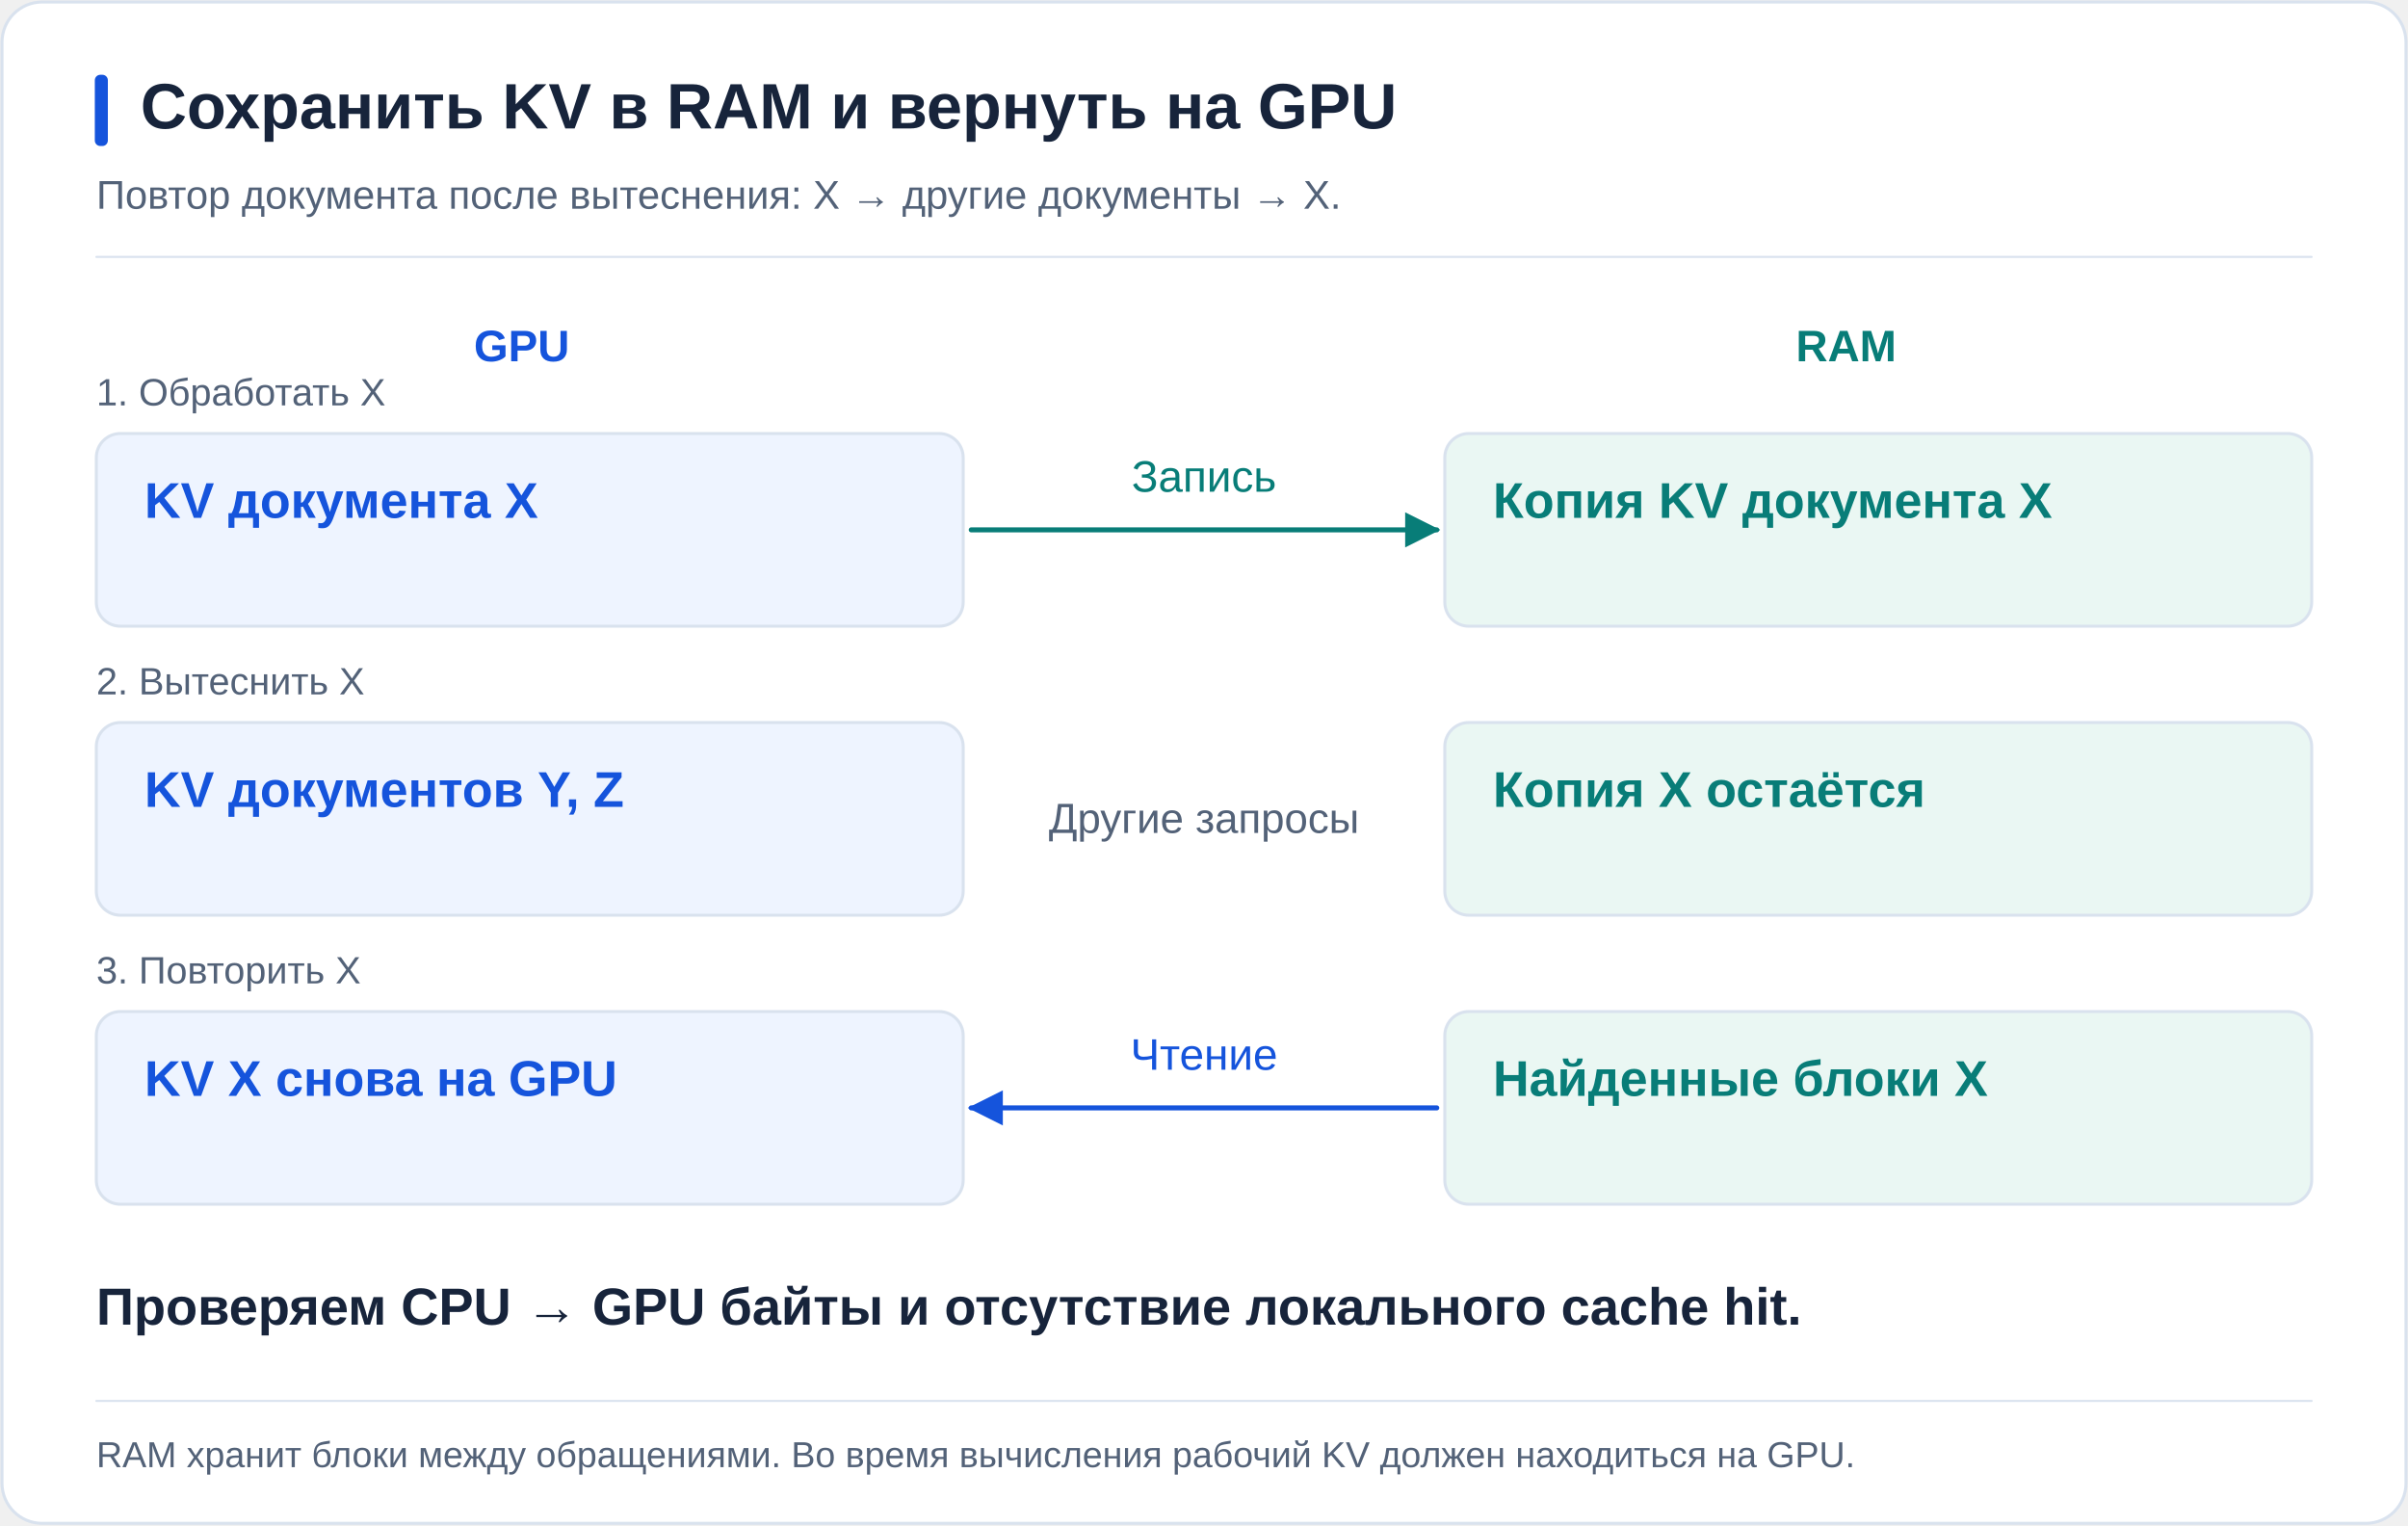
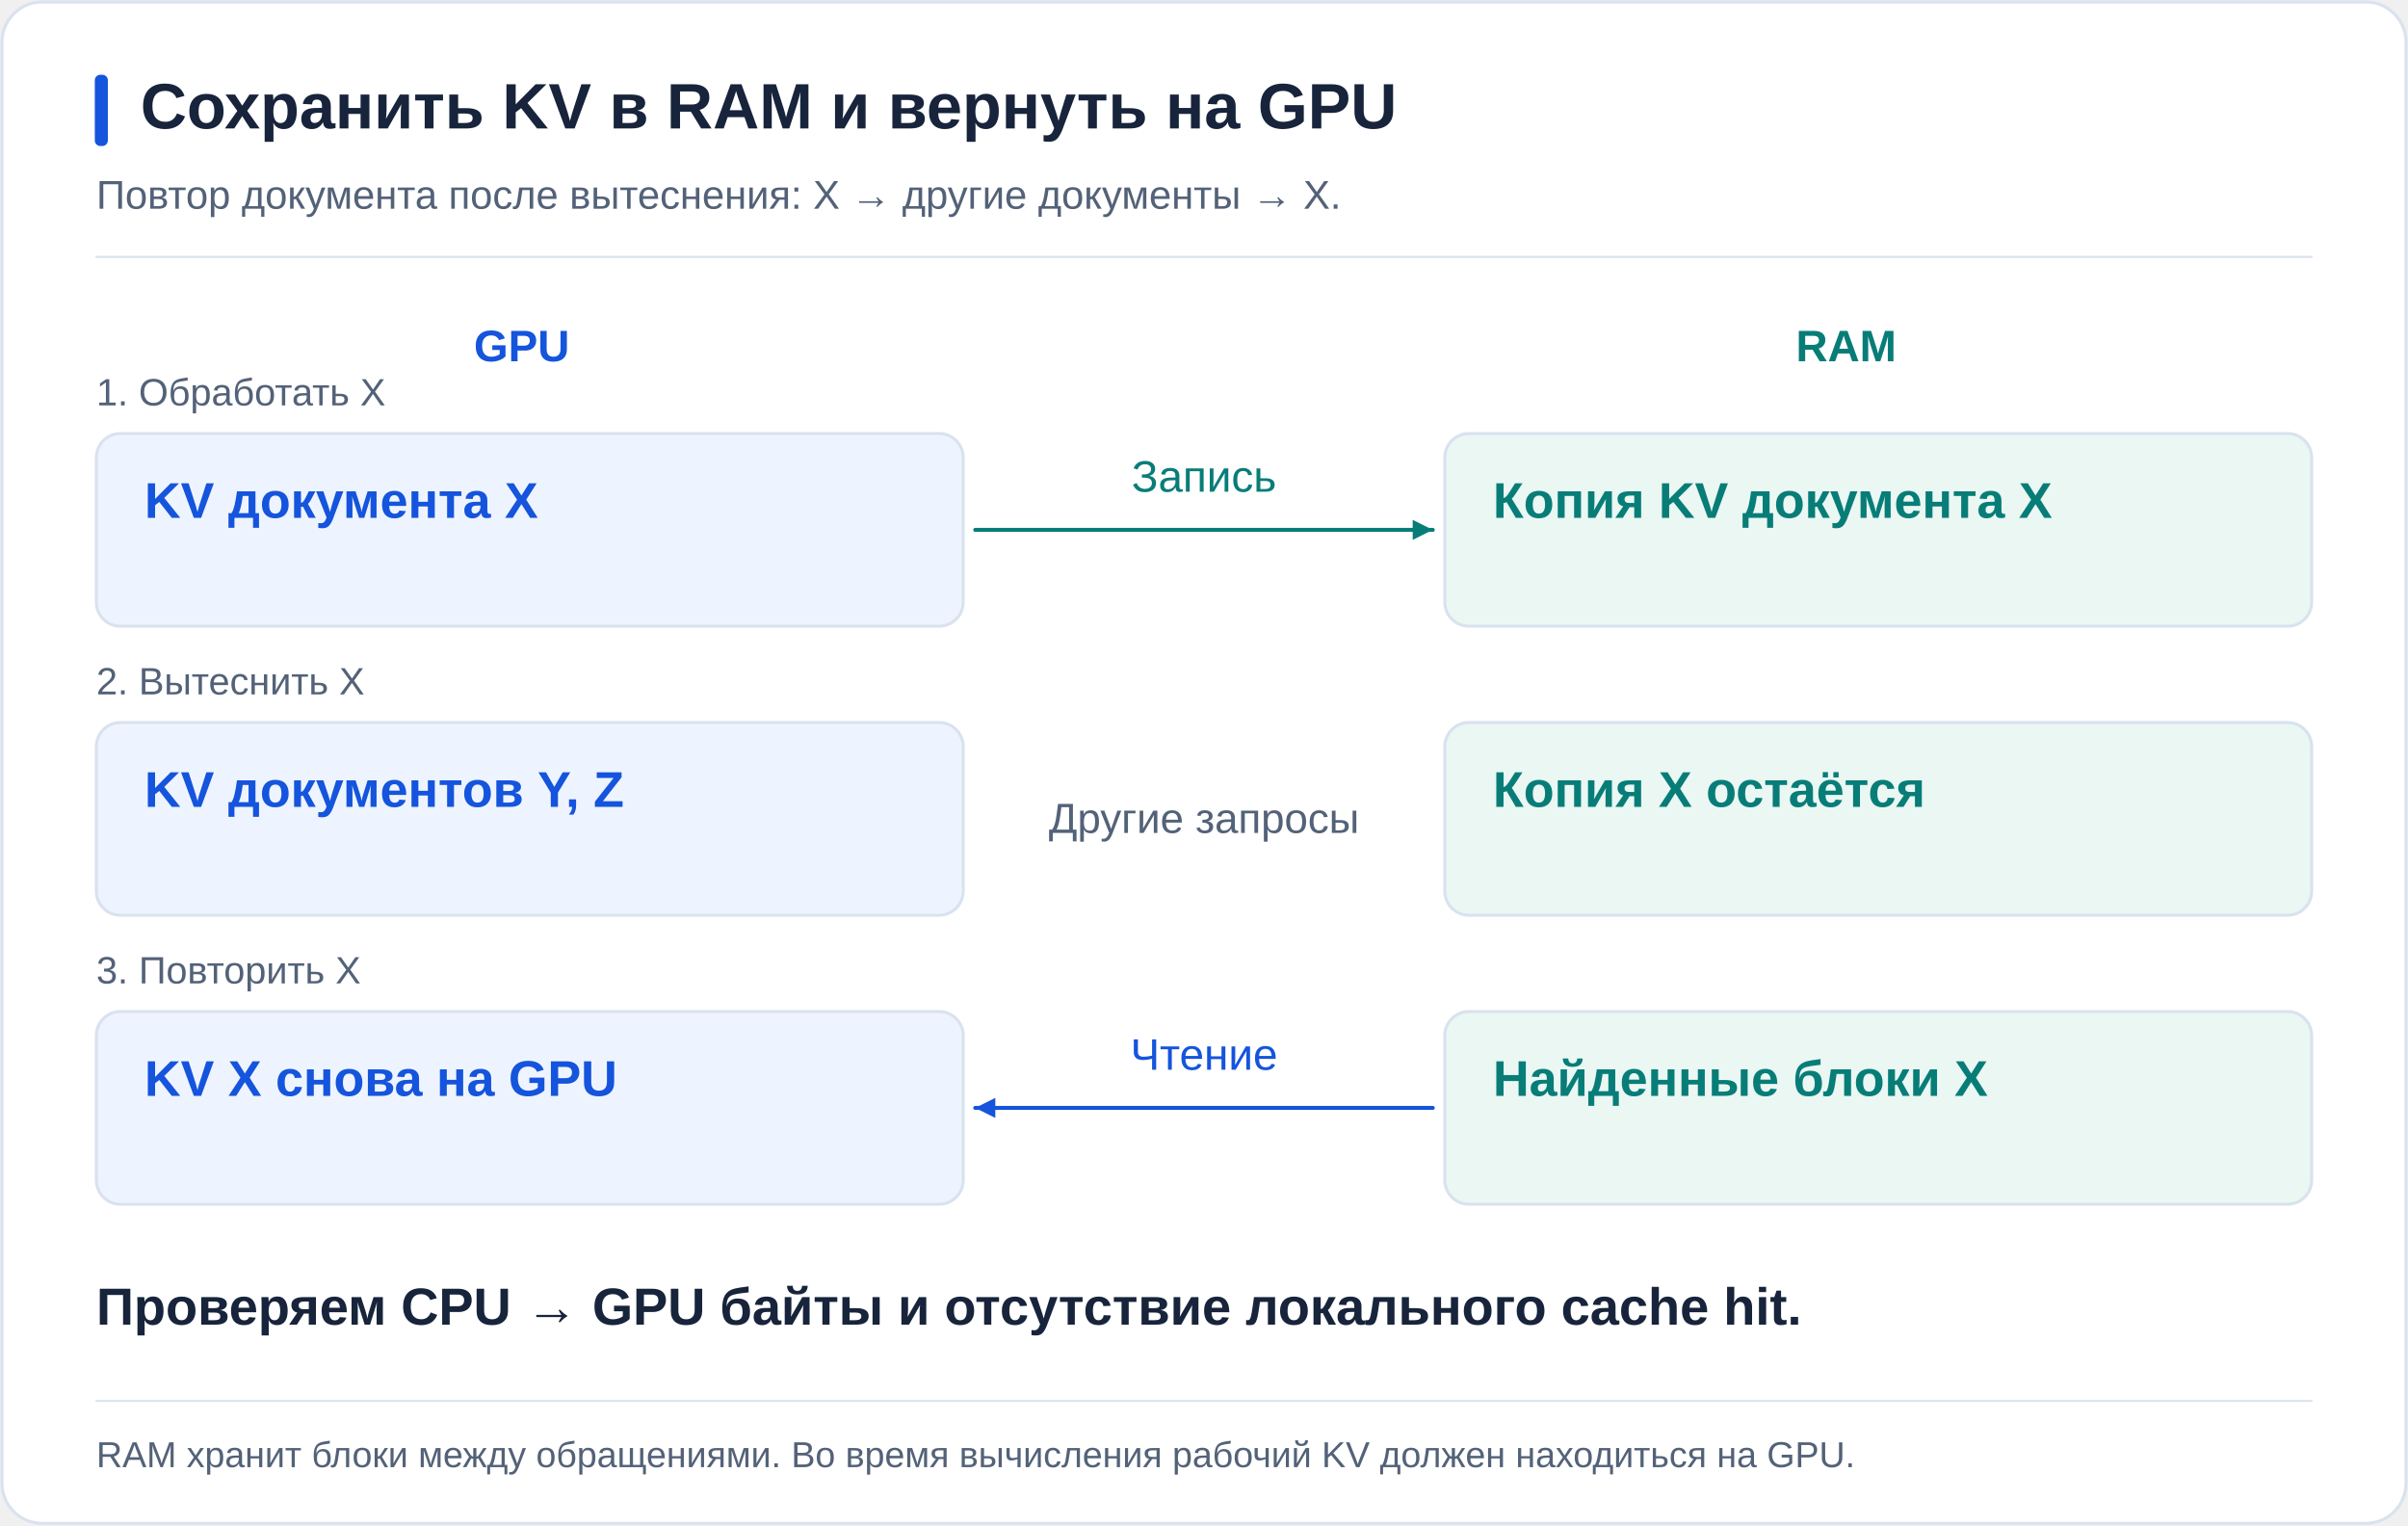
<svg xmlns="http://www.w3.org/2000/svg" width="1200" height="760" viewBox="0 0 1200 760" role="img" aria-labelledby="title desc" data-design="hardfest-v2">
  <defs>
-     <marker id="arrow" viewBox="0 0 10 10" refX="9" refY="5" markerWidth="7" markerHeight="7" orient="auto-start-reverse">
-       <path d="M0 0 10 5 0 10Z" fill="context-stroke" />
+     <marker id="arrow-1554dc" viewBox="0 0 10 10" refX="10" refY="5" markerWidth="10" markerHeight="10" markerUnits="userSpaceOnUse" orient="auto">
+       <path d="M0 0 L10 5 L0 10 Z" fill="#1554dc" />
+     </marker>
+     <marker id="arrow-087d78" viewBox="0 0 10 10" refX="10" refY="5" markerWidth="10" markerHeight="10" markerUnits="userSpaceOnUse" orient="auto">
+       <path d="M0 0 L10 5 L0 10 Z" fill="#087d78" />
+     </marker>
+     <marker id="arrow-7041b8" viewBox="0 0 10 10" refX="10" refY="5" markerWidth="10" markerHeight="10" markerUnits="userSpaceOnUse" orient="auto">
+       <path d="M0 0 L10 5 L0 10 Z" fill="#7041b8" />
+     </marker>
+     <marker id="arrow-536278" viewBox="0 0 10 10" refX="10" refY="5" markerWidth="10" markerHeight="10" markerUnits="userSpaceOnUse" orient="auto">
+       <path d="M0 0 L10 5 L0 10 Z" fill="#536278" />
    </marker>
  </defs>
  <style>text{font-family:Arial,Helvetica,sans-serif;font-variant-numeric:tabular-nums}</style>
  <rect x="1" y="1" width="1198" height="758" rx="20" fill="#ffffff" stroke="#d9e2ee" stroke-width="1.5" />
  <rect x="48" y="38" width="5" height="34" rx="2" fill="#1554dc" stroke="#1554dc" stroke-width="1.5" />
  <text x="70" y="64" font-size="32" fill="#17243b" text-anchor="start" font-weight="700" data-max-width="1082">
    <tspan x="70" dy="0">Сохранить KV в RAM и вернуть на GPU</tspan>
  </text>
  <text x="48" y="104" font-size="20" fill="#536278" text-anchor="start" data-max-width="1104">
    <tspan x="48" dy="0">Повтор документа после вытеснения: X → другие документы → X.</tspan>
  </text>
  <path d="M48 128 H1152" fill="none" stroke="#d9e2ee" stroke-width="1" stroke-linejoin="round" stroke-linecap="round" />
  <text x="260" y="180" font-size="22" fill="#1554dc" text-anchor="middle" font-weight="700">
    <tspan x="260" dy="0">GPU</tspan>
  </text>
  <text x="920" y="180" font-size="22" fill="#087d78" text-anchor="middle" font-weight="700">
    <tspan x="920" dy="0">RAM</tspan>
  </text>
  <text x="48" y="202" font-size="19" fill="#536278" text-anchor="start">
    <tspan x="48" dy="0">1. Обработать X</tspan>
  </text>
-   <rect x="48" y="216" width="432" height="96" rx="12" fill="#eef4ff" stroke="#d9e2ee" stroke-width="1.5" />
+   <rect x="48" y="216" width="432" height="96" rx="12" fill="#eef4ff" stroke="#d9e2ee" stroke-width="1.5" data-node="true" />
  <text x="72" y="258" font-size="25" fill="#1554dc" text-anchor="start" font-weight="700" data-max-width="384">
    <tspan x="72" dy="0">KV документа X</tspan>
  </text>
-   <rect x="720" y="216" width="432" height="96" rx="12" fill="#eaf7f3" stroke="#d9e2ee" stroke-width="1.5" />
+   <rect x="720" y="216" width="432" height="96" rx="12" fill="#eaf7f3" stroke="#d9e2ee" stroke-width="1.5" data-node="true" />
  <text x="744" y="258" font-size="25" fill="#087d78" text-anchor="start" font-weight="700" data-max-width="384">
    <tspan x="744" dy="0">Копия KV документа X</tspan>
  </text>
  <text x="48" y="346" font-size="19" fill="#536278" text-anchor="start">
    <tspan x="48" dy="0">2. Вытеснить X</tspan>
  </text>
-   <rect x="48" y="360" width="432" height="96" rx="12" fill="#eef4ff" stroke="#d9e2ee" stroke-width="1.5" />
+   <rect x="48" y="360" width="432" height="96" rx="12" fill="#eef4ff" stroke="#d9e2ee" stroke-width="1.5" data-node="true" />
  <text x="72" y="402" font-size="25" fill="#1554dc" text-anchor="start" font-weight="700" data-max-width="384">
    <tspan x="72" dy="0">KV документов Y, Z</tspan>
  </text>
-   <rect x="720" y="360" width="432" height="96" rx="12" fill="#eaf7f3" stroke="#d9e2ee" stroke-width="1.5" />
+   <rect x="720" y="360" width="432" height="96" rx="12" fill="#eaf7f3" stroke="#d9e2ee" stroke-width="1.5" data-node="true" />
  <text x="744" y="402" font-size="25" fill="#087d78" text-anchor="start" font-weight="700" data-max-width="384">
    <tspan x="744" dy="0">Копия X остаётся</tspan>
  </text>
  <text x="48" y="490" font-size="19" fill="#536278" text-anchor="start">
    <tspan x="48" dy="0">3. Повторить X</tspan>
  </text>
-   <rect x="48" y="504" width="432" height="96" rx="12" fill="#eef4ff" stroke="#d9e2ee" stroke-width="1.5" />
+   <rect x="48" y="504" width="432" height="96" rx="12" fill="#eef4ff" stroke="#d9e2ee" stroke-width="1.5" data-node="true" />
  <text x="72" y="546" font-size="25" fill="#1554dc" text-anchor="start" font-weight="700" data-max-width="384">
    <tspan x="72" dy="0">KV X снова на GPU</tspan>
  </text>
-   <rect x="720" y="504" width="432" height="96" rx="12" fill="#eaf7f3" stroke="#d9e2ee" stroke-width="1.5" />
+   <rect x="720" y="504" width="432" height="96" rx="12" fill="#eaf7f3" stroke="#d9e2ee" stroke-width="1.5" data-node="true" />
  <text x="744" y="546" font-size="25" fill="#087d78" text-anchor="start" font-weight="700" data-max-width="384">
    <tspan x="744" dy="0">Найденные блоки X</tspan>
  </text>
-   <path d="M484 264 H716" fill="none" stroke="#087d78" stroke-width="2.5" stroke-linejoin="round" stroke-linecap="round" marker-end="url(#arrow)" />
+   <path d="M486 264.0 L714 264.0" fill="none" stroke="#087d78" stroke-width="2" stroke-linejoin="round" stroke-linecap="round" marker-end="url(#arrow-087d78)" data-connector="true" />
  <text x="600" y="245" font-size="22" fill="#087d78" text-anchor="middle">
    <tspan x="600" dy="0">Запись</tspan>
  </text>
  <text x="600" y="415" font-size="21" fill="#536278" text-anchor="middle">
    <tspan x="600" dy="0">Другие запросы</tspan>
  </text>
-   <path d="M716 552 H484" fill="none" stroke="#1554dc" stroke-width="2.5" stroke-linejoin="round" stroke-linecap="round" marker-end="url(#arrow)" />
+   <path d="M714 552.0 L486 552.0" fill="none" stroke="#1554dc" stroke-width="2" stroke-linejoin="round" stroke-linecap="round" marker-end="url(#arrow-1554dc)" data-connector="true" />
  <text x="600" y="533" font-size="22" fill="#1554dc" text-anchor="middle">
    <tspan x="600" dy="0">Чтение</tspan>
  </text>
  <text x="48" y="660" font-size="26" fill="#17243b" text-anchor="start" font-weight="700">
    <tspan x="48" dy="0">Проверяем CPU → GPU байты и отсутствие локального cache hit.</tspan>
  </text>
  <path d="M48 698 H1152" fill="none" stroke="#d9e2ee" stroke-width="1" stroke-linejoin="round" stroke-linecap="round" />
  <text x="48" y="731" font-size="18" fill="#536278" text-anchor="start" data-max-width="1104">
    <tspan x="48" dy="0">RAM хранит блоки между обращениями. Во время вычисления рабочий KV должен находиться на GPU.</tspan>
  </text>
</svg>
